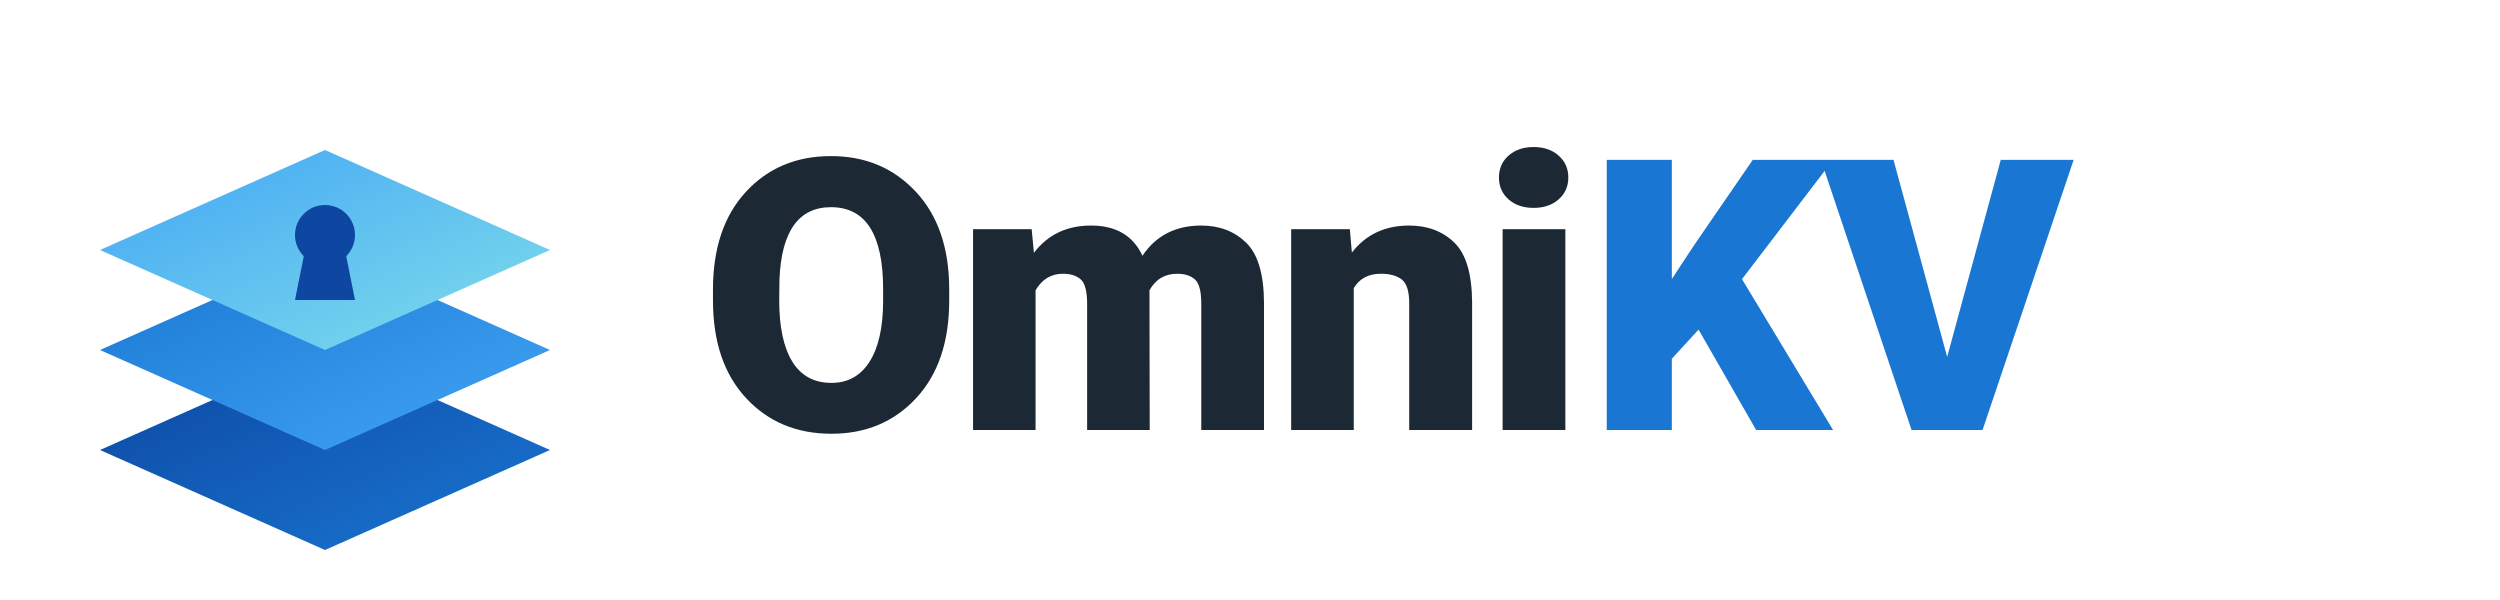
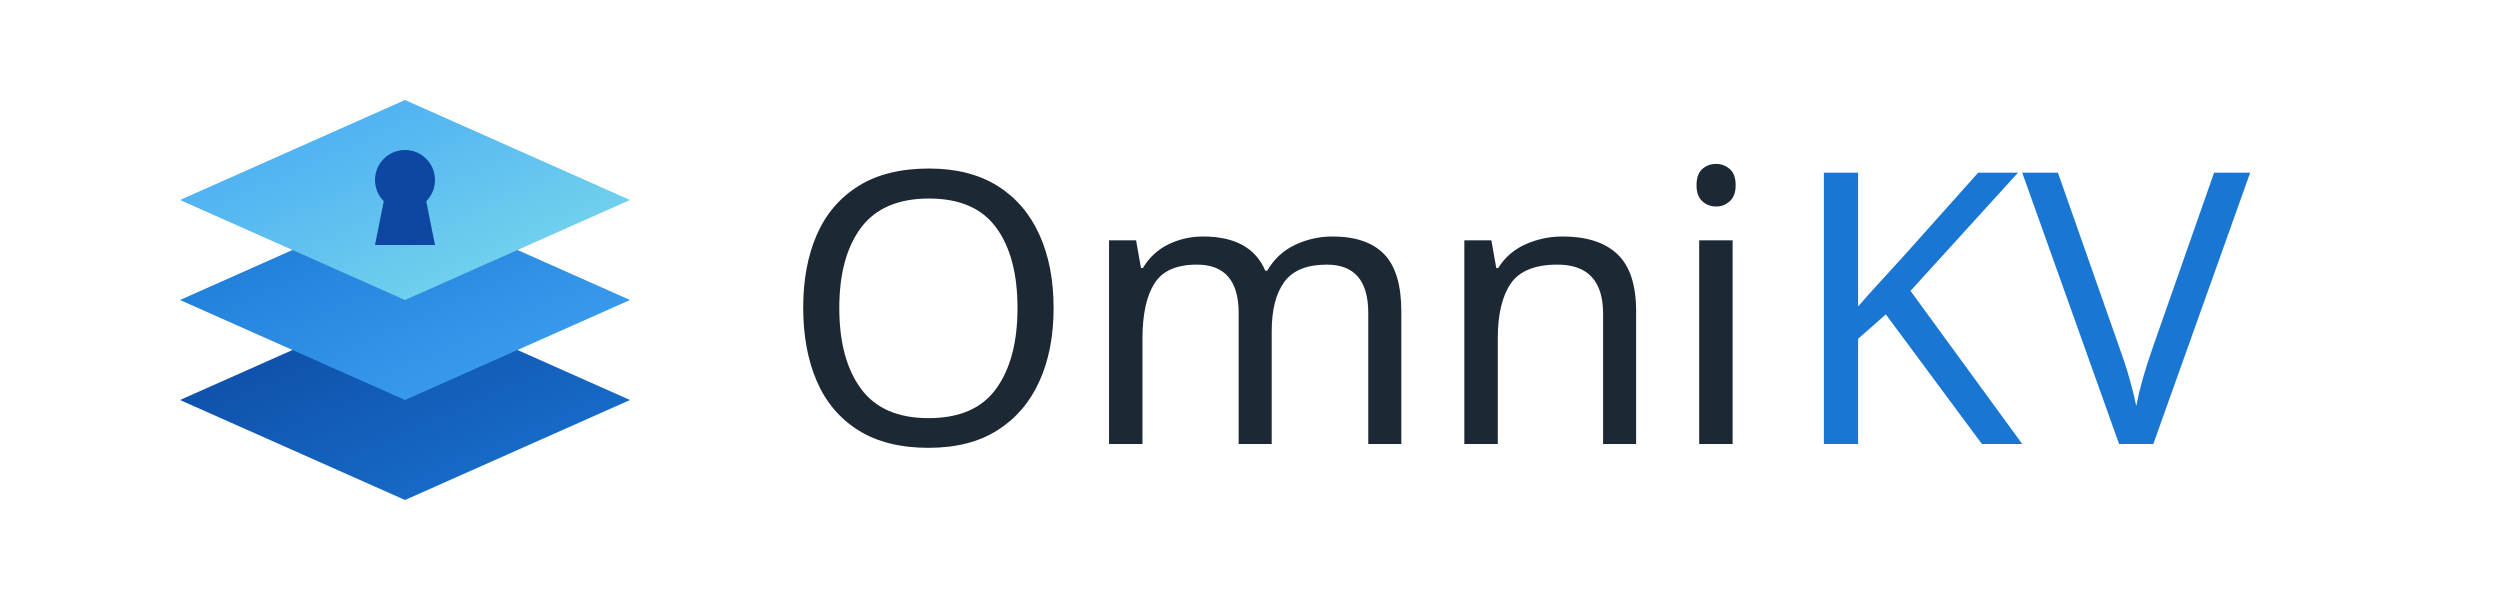
- <svg xmlns="http://www.w3.org/2000/svg" viewBox="0 0 500 120" width="500" height="120">
+ <svg xmlns="http://www.w3.org/2000/svg" id="Layer_1" version="1.1" viewBox="0 0 500 120">
  <defs>
-     <linearGradient id="layer3" x1="0%" y1="0%" x2="100%" y2="100%">
-       <stop offset="0%" stop-color="#0D47A1" />
-       <stop offset="100%" stop-color="#1976D2" />
+     <style>
+       .st0 {
+         fill: #0d47a1;
+       }
+ 
+       .st1 {
+         fill: url(#linear-gradient2);
+       }
+ 
+       .st2 {
+         fill: url(#linear-gradient1);
+       }
+ 
+       .st3 {
+         fill: #1c2833;
+       }
+ 
+       .st3, .st4, .st5 {
+         isolation: isolate;
+       }
+ 
+       .st3, .st5 {
+         font-family: SegoeUIBlack, 'Segoe UI';
+         font-size: 76px;
+       }
+ 
+       .st5 {
+         fill: #1976d2;
+       }
+ 
+       .st6 {
+         fill: url(#linear-gradient);
+       }
+     </style>
+     <linearGradient id="linear-gradient" x1="-344.9" y1="647.8" x2="-343.9" y2="646.8" gradientTransform="translate(31081 25971) scale(90 -40)" gradientUnits="userSpaceOnUse">
+       <stop offset="0" stop-color="#0d47a1" />
+       <stop offset="1" stop-color="#1976d2" />
    </linearGradient>
-     <linearGradient id="layer2" x1="0%" y1="0%" x2="100%" y2="100%">
-       <stop offset="0%" stop-color="#1976D2" />
-       <stop offset="100%" stop-color="#42A5F5" />
+     <linearGradient id="linear-gradient1" x1="-344.9" y1="647.8" x2="-343.9" y2="646.8" gradientTransform="translate(31081 25951) scale(90 -40)" gradientUnits="userSpaceOnUse">
+       <stop offset="0" stop-color="#1976d2" />
+       <stop offset="1" stop-color="#42a5f5" />
    </linearGradient>
-     <linearGradient id="layer1" x1="0%" y1="0%" x2="100%" y2="100%">
-       <stop offset="0%" stop-color="#42A5F5" />
-       <stop offset="100%" stop-color="#80DEEA" />
+     <linearGradient id="linear-gradient2" x1="-344.9" y1="647.8" x2="-343.9" y2="646.8" gradientTransform="translate(31081 25931) scale(90 -40)" gradientUnits="userSpaceOnUse">
+       <stop offset="0" stop-color="#42a5f5" />
+       <stop offset="1" stop-color="#80deea" />
    </linearGradient>
  </defs>
-   <g transform="translate(15, 5)">
-     <path d="M 50 65 L 95 85 L 50 105 L 5 85 Z" fill="url(#layer3)" />
-     <path d="M 50 45 L 95 65 L 50 85 L 5 65 Z" fill="url(#layer2)" />
-     <path d="M 50 25 L 95 45 L 50 65 L 5 45 Z" fill="url(#layer1)" />
-     <circle cx="50" cy="42" r="6" fill="#0D47A1" />
-     <path d="M 46 45 L 54 45 L 56 55 L 44 55 Z" fill="#0D47A1" />
+   <g>
+     <path class="st6" d="M81,60l45,20-45,20-45-20,45-20Z" />
+     <path class="st2" d="M81,40l45,20-45,20-45-20,45-20Z" />
+     <path class="st1" d="M81,20l45,20-45,20-45-20,45-20Z" />
+     <circle class="st0" cx="81" cy="36" r="6" />
+     <path class="st0" d="M77,39h8l2,10h-12l2-10Z" />
  </g>
-   <text x="140" y="86" font-family="system-ui, -apple-system, BlinkMacSystemFont, 'Segoe UI', Roboto, sans-serif" font-size="76" font-weight="900" fill="#1C2833" letter-spacing="-1.5">
-         Omni<tspan fill="#1976D2">KV</tspan>
-   </text>
+   <g class="st4">
+     <text class="st3" transform="translate(156 88.8)">
+       <tspan x="0" y="0">Omni</tspan>
+     </text>
+     <text class="st5" transform="translate(357.4 88.8)">
+       <tspan x="0" y="0">KV</tspan>
+     </text>
+   </g>
</svg>
